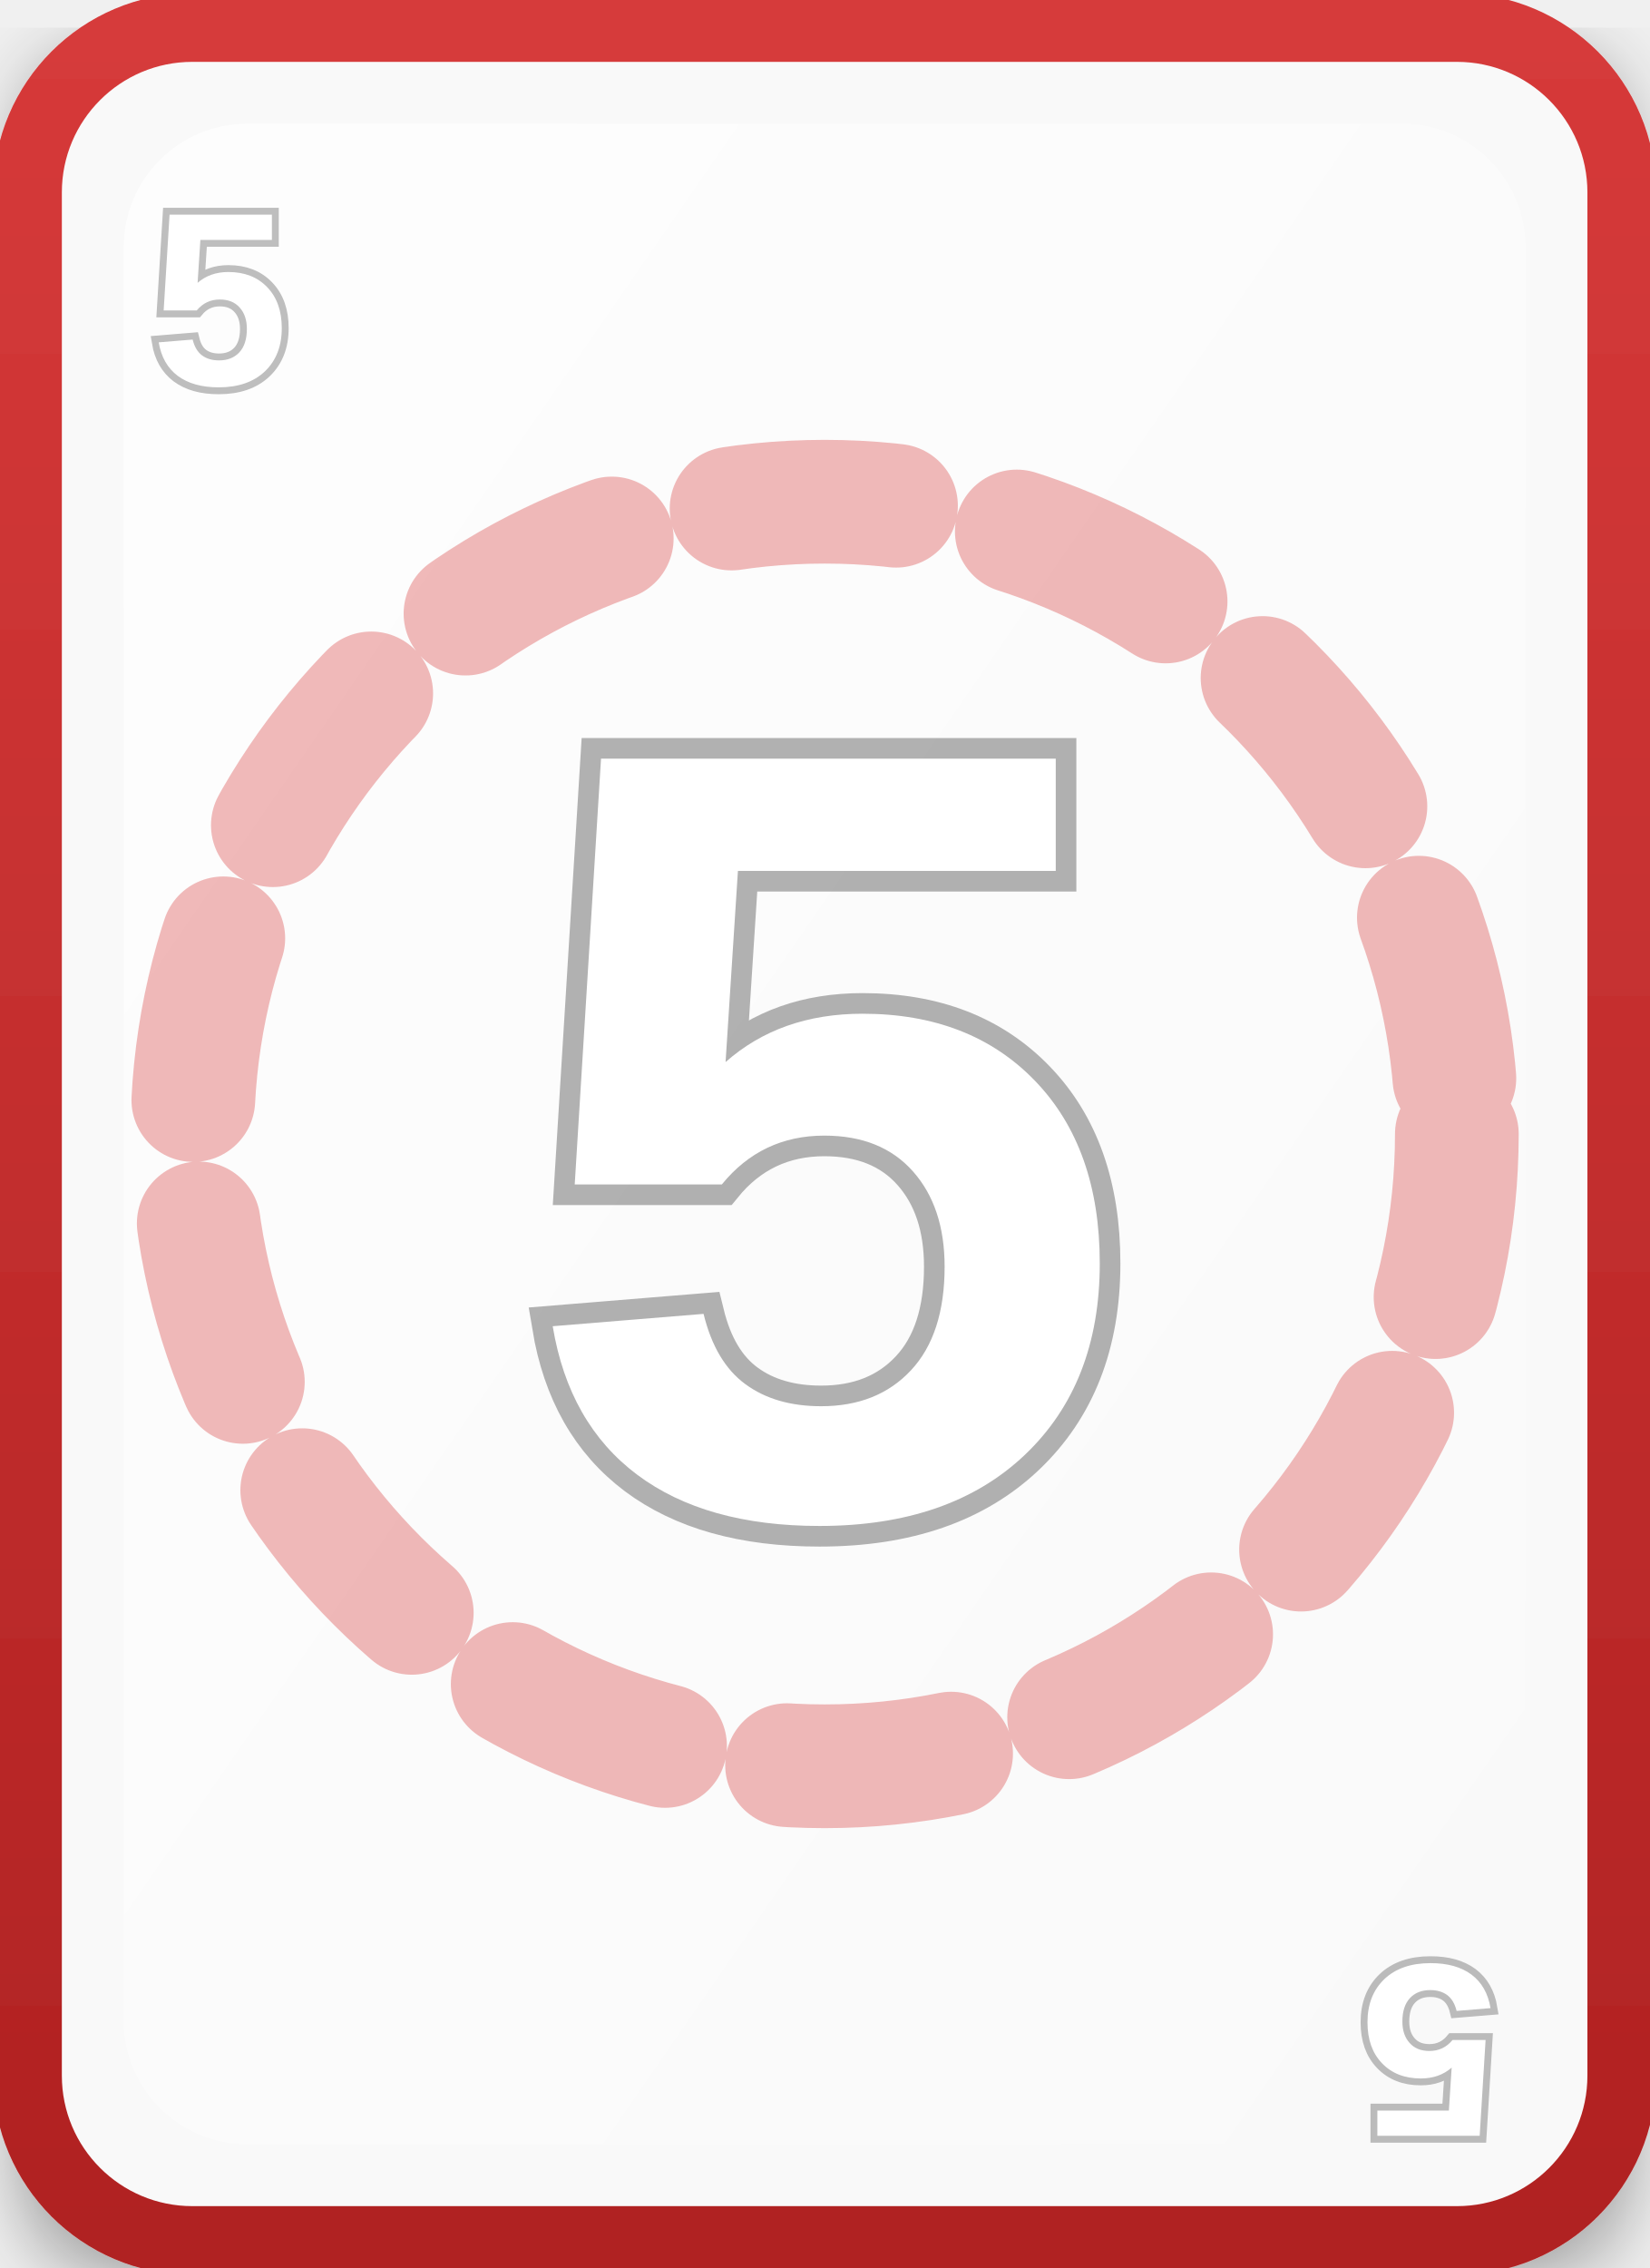
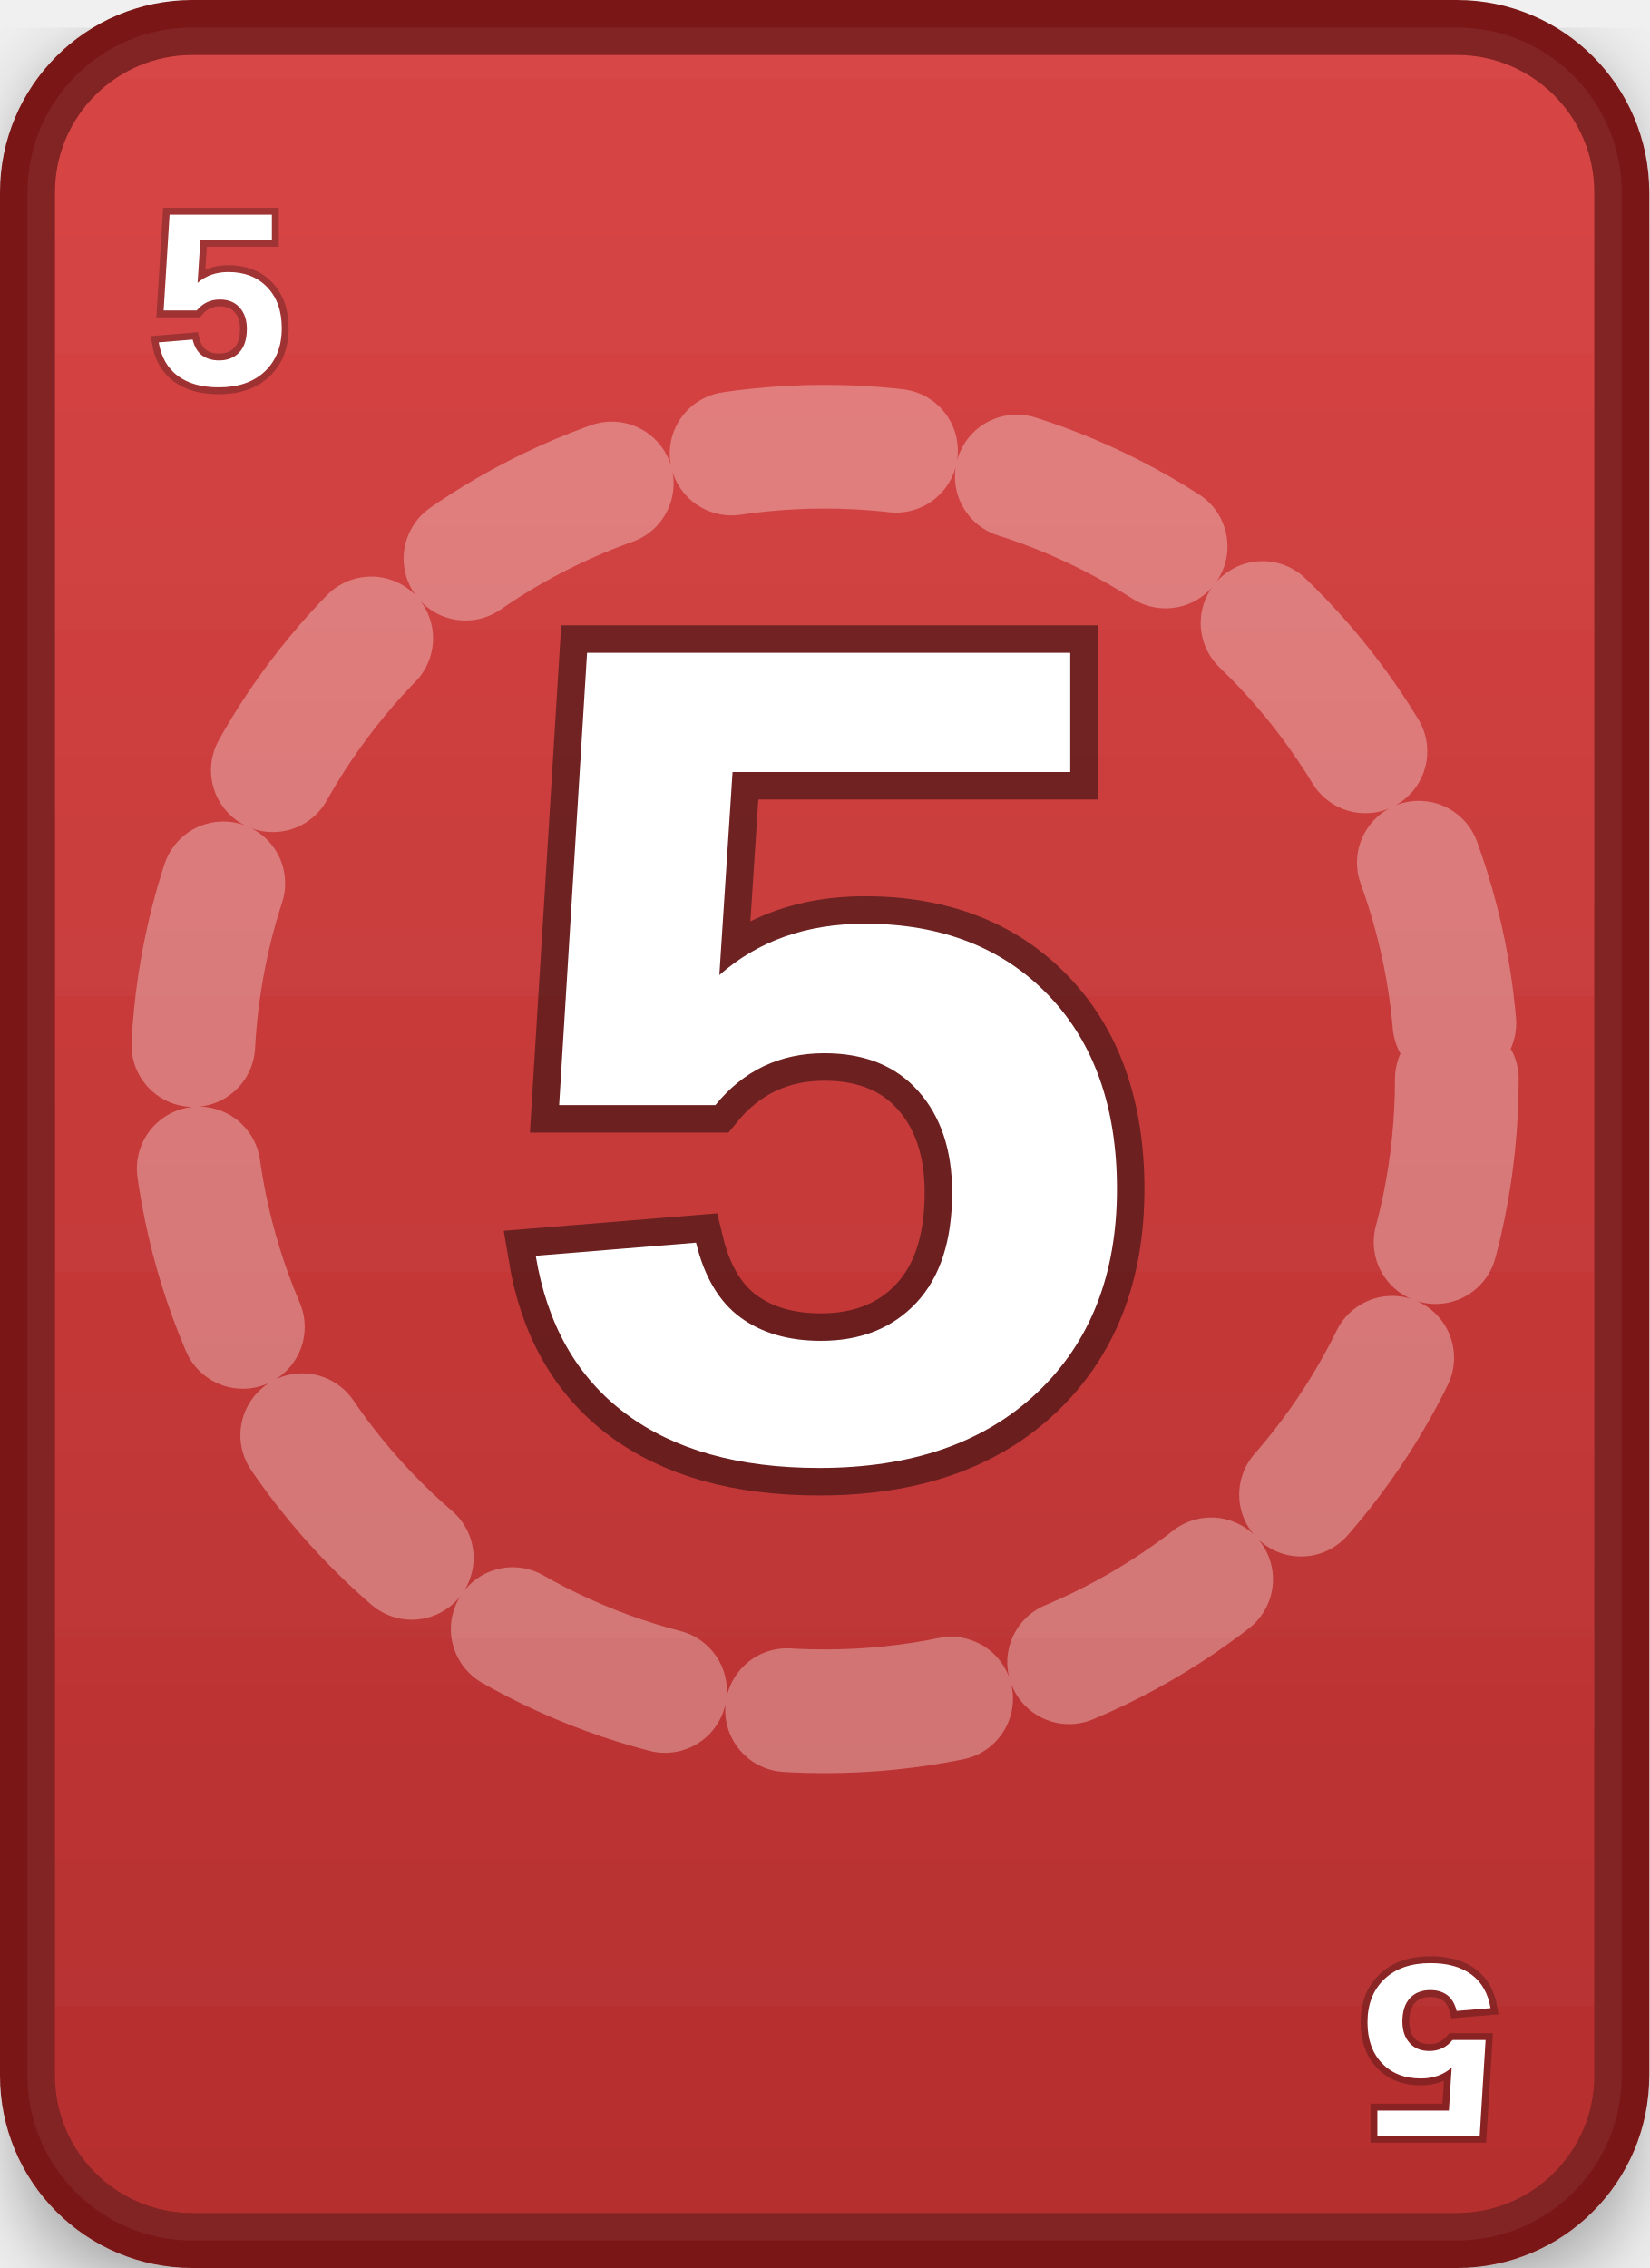
- <svg xmlns="http://www.w3.org/2000/svg" viewBox="0 0 240 330" width="240" height="330" shape-rendering="geometricPrecision" text-rendering="geometricPrecision">
+ <svg xmlns="http://www.w3.org/2000/svg" viewBox="0 0 240 330" width="240" height="330">
  <defs>
-     <linearGradient id="grad_red_5" x1="0" y1="0" x2="0" y2="1">
+     <linearGradient id="grad_red_5_filled" x1="0" y1="0" x2="0" y2="1">
      <stop offset="0%" stop-color="#d63a3a" />
      <stop offset="100%" stop-color="#b02222" />
-     </linearGradient>
-     <linearGradient id="inner_red_5" x1="0" y1="0" x2="1" y2="1">
-       <stop offset="0%" stop-color="#ffffff" stop-opacity="0.75" />
-       <stop offset="100%" stop-color="#ffffff" stop-opacity="0" />
    </linearGradient>
    <filter id="shadow" x="-10%" y="-10%" width="120%" height="120%">
      <feDropShadow dx="0" dy="4" stdDeviation="6" flood-color="rgba(0,0,0,0.35)" />
    </filter>
  </defs>
-   <rect x="4" y="4" rx="24" ry="24" width="232" height="322" fill="#f9f9f9" stroke="url(#grad_red_5)" stroke-width="10" filter="url(#shadow)" />
-   <rect x="18" y="18" rx="18" ry="18" width="204" height="294" fill="url(#inner_red_5)" />
-   <circle cx="120" cy="165" r="92" fill="none" stroke="#d63a3a" stroke-width="18" stroke-linecap="round" stroke-dasharray="24 18" opacity="0.35" />
+   <rect x="4" y="4" rx="24" ry="24" width="232" height="322" fill="url(#grad_red_5_filled)" stroke="#7a1414" stroke-width="8" filter="url(#shadow)" />
+   <rect x="4" y="4" rx="24" ry="24" width="232" height="322" fill="rgba(255,255,255,0.06)" />
+   <circle cx="120" cy="157" r="92" fill="none" stroke="rgba(255,255,255,0.32)" stroke-width="18" stroke-linecap="round" stroke-dasharray="24 18" />
  <g font-family="Arial, sans-serif" font-size="36" font-weight="700" fill="#ffffff" stroke="rgba(0,0,0,0.25)" stroke-width="2" paint-order="stroke" text-anchor="middle">
    <text x="32" y="56">5</text>
    <text x="208" y="286" transform="rotate(180 208 286)">5</text>
  </g>
-   <g font-family="Arial, sans-serif" font-size="160" font-weight="800" fill="#ffffff" stroke="rgba(0,0,0,0.3)" stroke-width="6" paint-order="stroke" text-anchor="middle" dominant-baseline="central">
-     <text x="120" y="165">5</text>
+   <g font-family="Arial, sans-serif" font-size="170" font-weight="900" fill="#ffffff" stroke="rgba(0,0,0,0.45)" stroke-width="8" paint-order="stroke" text-anchor="middle" dominant-baseline="central">
+     <text x="120" y="153">5</text>
  </g>
</svg>
